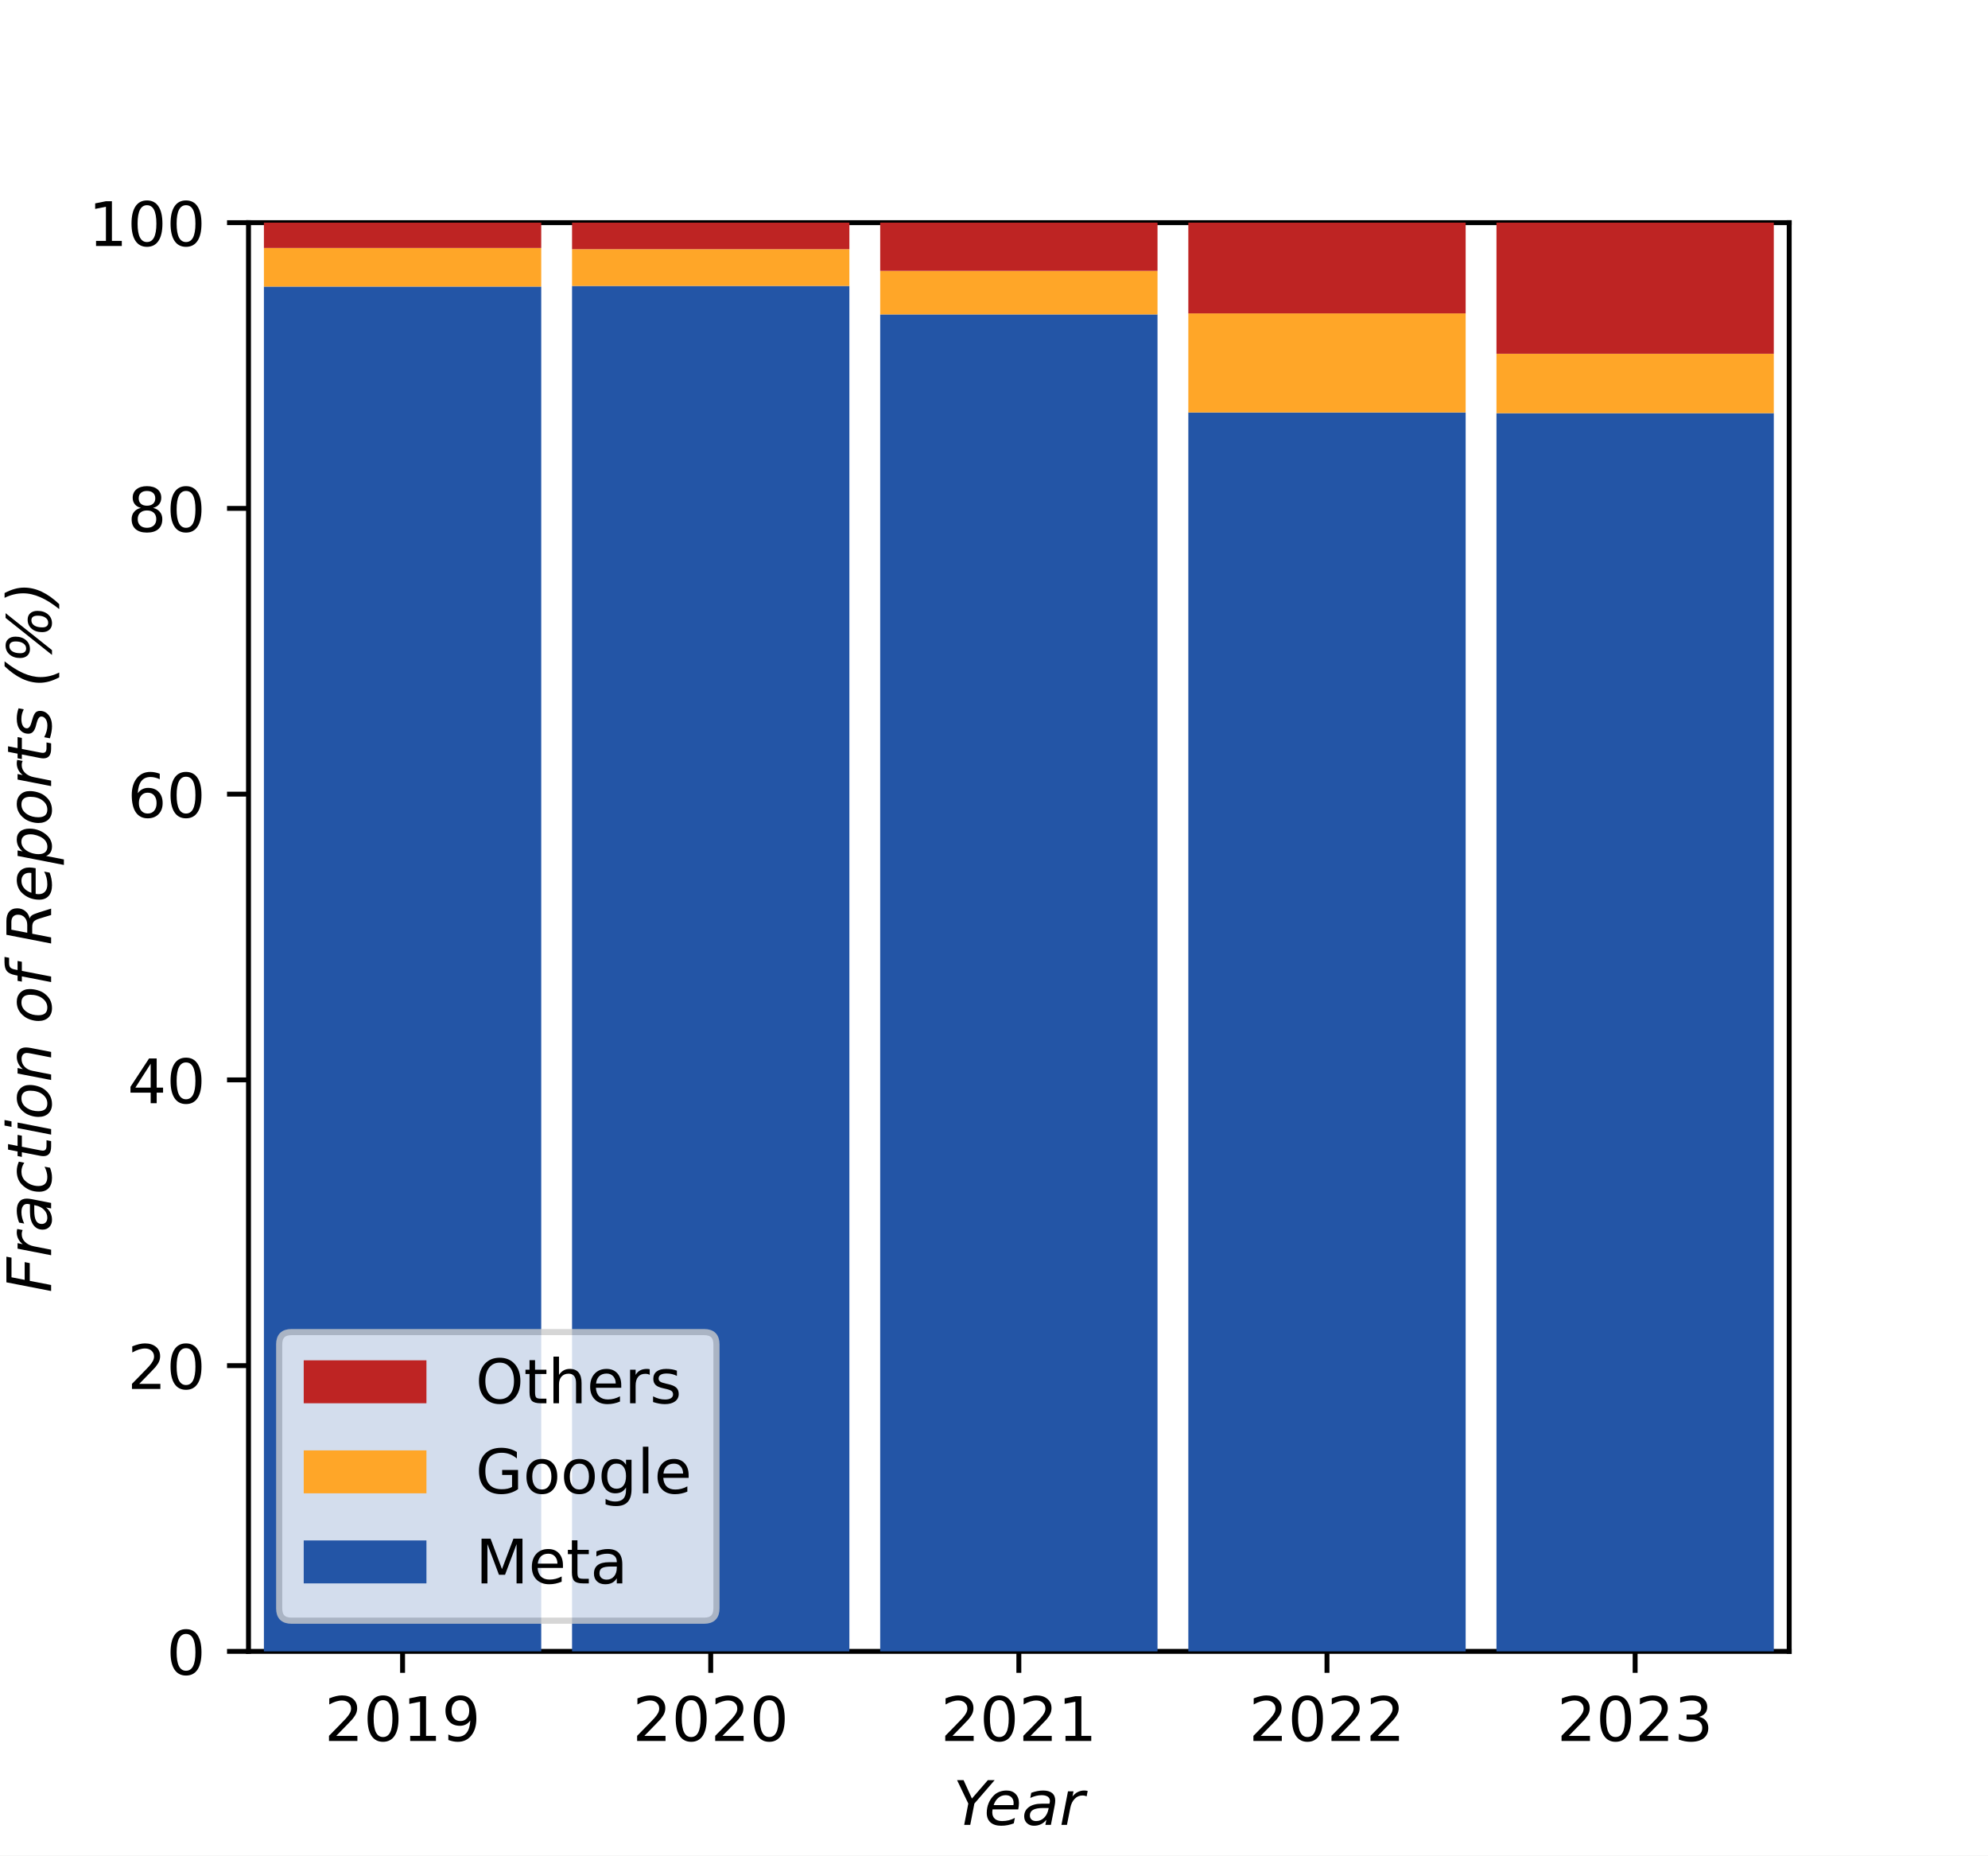
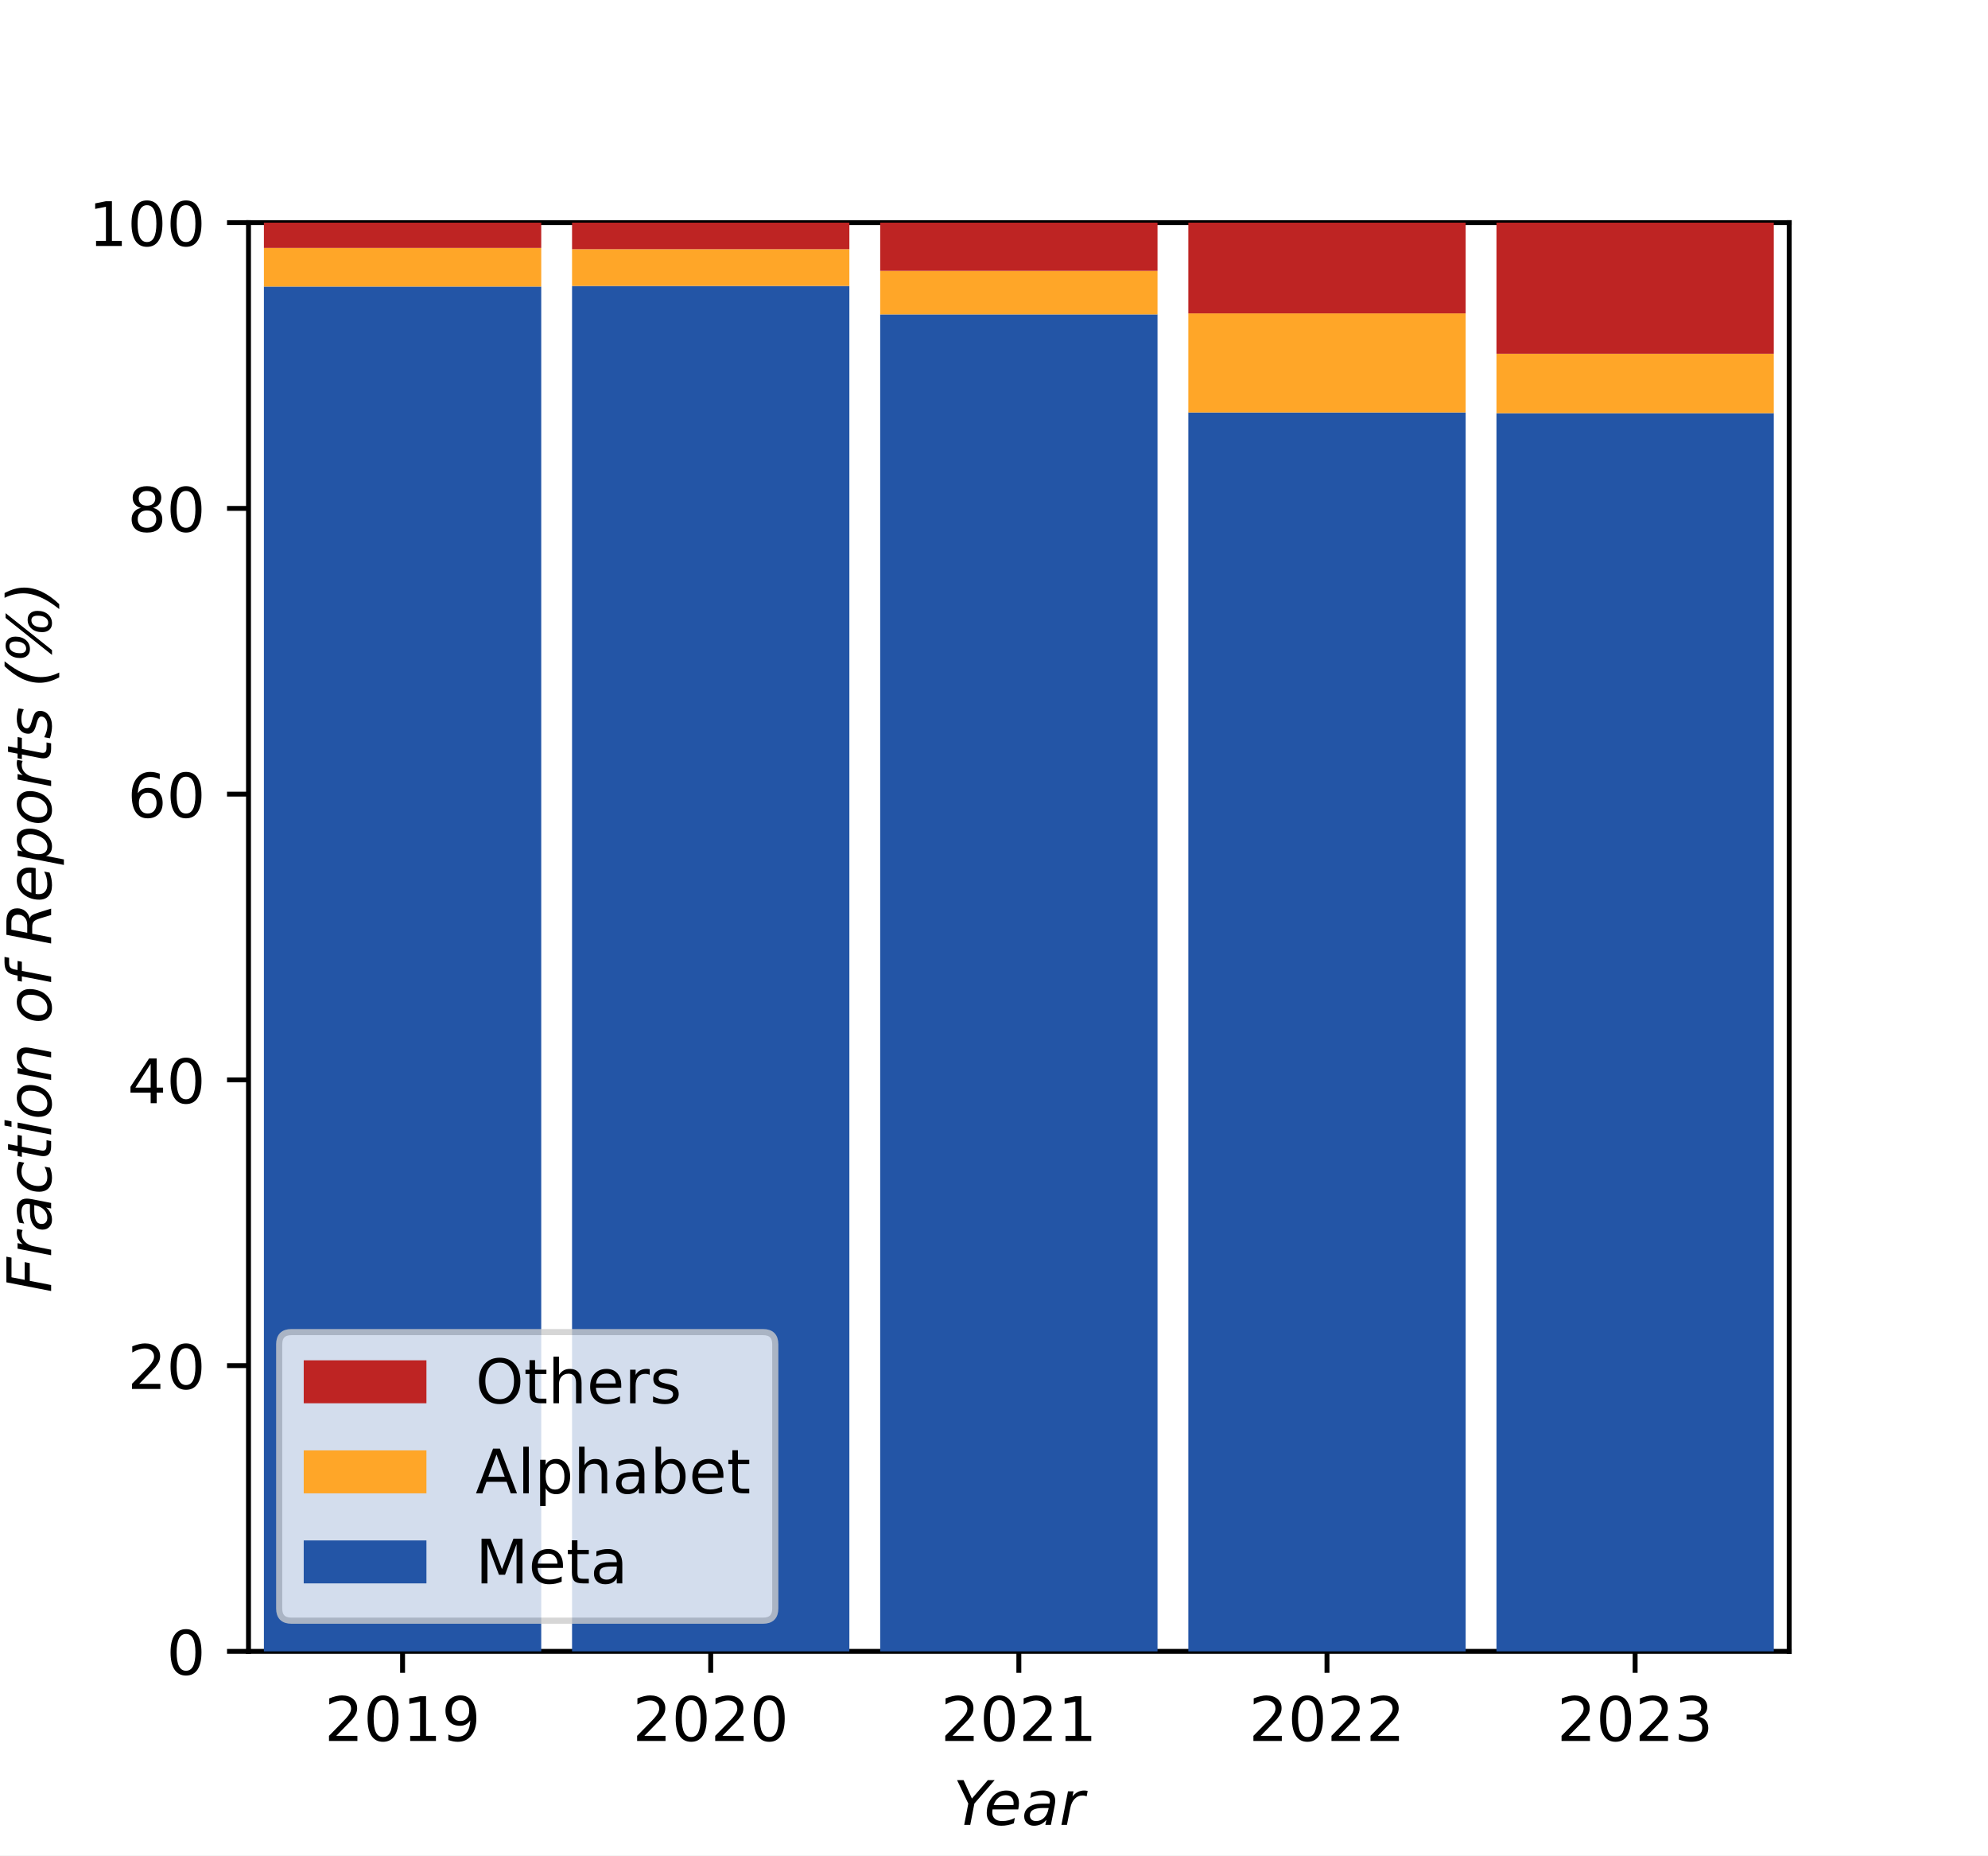
<svg xmlns="http://www.w3.org/2000/svg" xmlns:xlink="http://www.w3.org/1999/xlink" width="324pt" height="302.4pt" viewBox="0 0 324 302.4" version="1.1">
  <defs>
    <style type="text/css">*{stroke-linejoin: round; stroke-linecap: butt}</style>
  </defs>
  <g id="figure_1">
    <g id="patch_1">
      <path d="M 0 302.4  L 324 302.4  L 324 0  L 0 0  z " style="fill: #ffffff" />
    </g>
    <g id="axes_1">
      <g id="patch_2">
        <path d="M 40.5 269.136  L 291.6 269.136  L 291.6 36.288  L 40.5 36.288  z " style="fill: #ffffff" />
      </g>
      <g id="matplotlib.axis_1">
        <g id="xtick_1">
          <g id="line2d_1">
            <defs>
-               <path id="m3b8b03471f" d="M 0 0  L 0 3.5  " style="stroke: #000000; stroke-width: 0.8" />
-             </defs>
-             <g>
-               <use xlink:href="#m3b8b03471f" x="65.61" y="269.136" style="stroke: #000000; stroke-width: 0.8" />
+               <path id="m75e07101c1" d="M 0 0  L 0 3.5  " style="stroke: #000000; stroke-width: 0.8" />
+             </defs>
+             <g>
+               <use xlink:href="#m75e07101c1" x="65.61" y="269.136" style="stroke: #000000; stroke-width: 0.8" />
            </g>
          </g>
          <g id="text_1">
            <g transform="translate(52.885 283.7344) scale(0.1 -0.1)">
              <defs>
                <path id="DejaVuSans-32" d="M 1228 531  L 3431 531  L 3431 0  L 469 0  L 469 531  Q 828 903 1448 1529  Q 2069 2156 2228 2338  Q 2531 2678 2651 2914  Q 2772 3150 2772 3378  Q 2772 3750 2511 3984  Q 2250 4219 1831 4219  Q 1534 4219 1204 4116  Q 875 4013 500 3803  L 500 4441  Q 881 4594 1212 4672  Q 1544 4750 1819 4750  Q 2544 4750 2975 4387  Q 3406 4025 3406 3419  Q 3406 3131 3298 2873  Q 3191 2616 2906 2266  Q 2828 2175 2409 1742  Q 1991 1309 1228 531  z " transform="scale(0.015625)" />
                <path id="DejaVuSans-30" d="M 2034 4250  Q 1547 4250 1301 3770  Q 1056 3291 1056 2328  Q 1056 1369 1301 889  Q 1547 409 2034 409  Q 2525 409 2770 889  Q 3016 1369 3016 2328  Q 3016 3291 2770 3770  Q 2525 4250 2034 4250  z M 2034 4750  Q 2819 4750 3233 4129  Q 3647 3509 3647 2328  Q 3647 1150 3233 529  Q 2819 -91 2034 -91  Q 1250 -91 836 529  Q 422 1150 422 2328  Q 422 3509 836 4129  Q 1250 4750 2034 4750  z " transform="scale(0.015625)" />
                <path id="DejaVuSans-31" d="M 794 531  L 1825 531  L 1825 4091  L 703 3866  L 703 4441  L 1819 4666  L 2450 4666  L 2450 531  L 3481 531  L 3481 0  L 794 0  L 794 531  z " transform="scale(0.015625)" />
                <path id="DejaVuSans-39" d="M 703 97  L 703 672  Q 941 559 1184 500  Q 1428 441 1663 441  Q 2288 441 2617 861  Q 2947 1281 2994 2138  Q 2813 1869 2534 1725  Q 2256 1581 1919 1581  Q 1219 1581 811 2004  Q 403 2428 403 3163  Q 403 3881 828 4315  Q 1253 4750 1959 4750  Q 2769 4750 3195 4129  Q 3622 3509 3622 2328  Q 3622 1225 3098 567  Q 2575 -91 1691 -91  Q 1453 -91 1209 -44  Q 966 3 703 97  z M 1959 2075  Q 2384 2075 2632 2365  Q 2881 2656 2881 3163  Q 2881 3666 2632 3958  Q 2384 4250 1959 4250  Q 1534 4250 1286 3958  Q 1038 3666 1038 3163  Q 1038 2656 1286 2365  Q 1534 2075 1959 2075  z " transform="scale(0.015625)" />
              </defs>
              <use xlink:href="#DejaVuSans-32" />
              <use xlink:href="#DejaVuSans-30" x="63.623" />
              <use xlink:href="#DejaVuSans-31" x="127.246" />
              <use xlink:href="#DejaVuSans-39" x="190.869" />
            </g>
          </g>
        </g>
        <g id="xtick_2">
          <g id="line2d_2">
            <g>
-               <use xlink:href="#m3b8b03471f" x="115.83" y="269.136" style="stroke: #000000; stroke-width: 0.8" />
+               <use xlink:href="#m75e07101c1" x="115.83" y="269.136" style="stroke: #000000; stroke-width: 0.8" />
            </g>
          </g>
          <g id="text_2">
            <g transform="translate(103.105 283.7344) scale(0.1 -0.1)">
              <use xlink:href="#DejaVuSans-32" />
              <use xlink:href="#DejaVuSans-30" x="63.623" />
              <use xlink:href="#DejaVuSans-32" x="127.246" />
              <use xlink:href="#DejaVuSans-30" x="190.869" />
            </g>
          </g>
        </g>
        <g id="xtick_3">
          <g id="line2d_3">
            <g>
-               <use xlink:href="#m3b8b03471f" x="166.05" y="269.136" style="stroke: #000000; stroke-width: 0.8" />
+               <use xlink:href="#m75e07101c1" x="166.05" y="269.136" style="stroke: #000000; stroke-width: 0.8" />
            </g>
          </g>
          <g id="text_3">
            <g transform="translate(153.325 283.7344) scale(0.1 -0.1)">
              <use xlink:href="#DejaVuSans-32" />
              <use xlink:href="#DejaVuSans-30" x="63.623" />
              <use xlink:href="#DejaVuSans-32" x="127.246" />
              <use xlink:href="#DejaVuSans-31" x="190.869" />
            </g>
          </g>
        </g>
        <g id="xtick_4">
          <g id="line2d_4">
            <g>
-               <use xlink:href="#m3b8b03471f" x="216.27" y="269.136" style="stroke: #000000; stroke-width: 0.8" />
+               <use xlink:href="#m75e07101c1" x="216.27" y="269.136" style="stroke: #000000; stroke-width: 0.8" />
            </g>
          </g>
          <g id="text_4">
            <g transform="translate(203.545 283.7344) scale(0.1 -0.1)">
              <use xlink:href="#DejaVuSans-32" />
              <use xlink:href="#DejaVuSans-30" x="63.623" />
              <use xlink:href="#DejaVuSans-32" x="127.246" />
              <use xlink:href="#DejaVuSans-32" x="190.869" />
            </g>
          </g>
        </g>
        <g id="xtick_5">
          <g id="line2d_5">
            <g>
-               <use xlink:href="#m3b8b03471f" x="266.49" y="269.136" style="stroke: #000000; stroke-width: 0.8" />
+               <use xlink:href="#m75e07101c1" x="266.49" y="269.136" style="stroke: #000000; stroke-width: 0.8" />
            </g>
          </g>
          <g id="text_5">
            <g transform="translate(253.765 283.7344) scale(0.1 -0.1)">
              <defs>
                <path id="DejaVuSans-33" d="M 2597 2516  Q 3050 2419 3304 2112  Q 3559 1806 3559 1356  Q 3559 666 3084 287  Q 2609 -91 1734 -91  Q 1441 -91 1130 -33  Q 819 25 488 141  L 488 750  Q 750 597 1062 519  Q 1375 441 1716 441  Q 2309 441 2620 675  Q 2931 909 2931 1356  Q 2931 1769 2642 2001  Q 2353 2234 1838 2234  L 1294 2234  L 1294 2753  L 1863 2753  Q 2328 2753 2575 2939  Q 2822 3125 2822 3475  Q 2822 3834 2567 4026  Q 2313 4219 1838 4219  Q 1578 4219 1281 4162  Q 984 4106 628 3988  L 628 4550  Q 988 4650 1302 4700  Q 1616 4750 1894 4750  Q 2613 4750 3031 4423  Q 3450 4097 3450 3541  Q 3450 3153 3228 2886  Q 3006 2619 2597 2516  z " transform="scale(0.015625)" />
              </defs>
              <use xlink:href="#DejaVuSans-32" />
              <use xlink:href="#DejaVuSans-30" x="63.623" />
              <use xlink:href="#DejaVuSans-32" x="127.246" />
              <use xlink:href="#DejaVuSans-33" x="190.869" />
            </g>
          </g>
        </g>
        <g id="text_6">
          <g transform="translate(155.35 297.4126) scale(0.1 -0.1)">
            <defs>
              <path id="DejaVuSans-Oblique-59" d="M 403 4666  L 1081 4666  L 1953 2747  L 3616 4666  L 4325 4666  L 2209 2222  L 1778 0  L 1147 0  L 1575 2222  L 403 4666  z " transform="scale(0.015625)" />
              <path id="DejaVuSans-Oblique-65" d="M 3078 2063  Q 3088 2113 3092 2166  Q 3097 2219 3097 2272  Q 3097 2653 2873 2875  Q 2650 3097 2266 3097  Q 1838 3097 1509 2826  Q 1181 2556 1013 2059  L 3078 2063  z M 3578 1613  L 903 1613  Q 884 1494 878 1425  Q 872 1356 872 1306  Q 872 872 1139 634  Q 1406 397 1894 397  Q 2269 397 2603 481  Q 2938 566 3225 728  L 3116 159  Q 2806 34 2476 -28  Q 2147 -91 1806 -91  Q 1078 -91 686 257  Q 294 606 294 1247  Q 294 1794 489 2264  Q 684 2734 1063 3103  Q 1306 3334 1642 3459  Q 1978 3584 2356 3584  Q 2950 3584 3301 3228  Q 3653 2872 3653 2272  Q 3653 2128 3634 1964  Q 3616 1800 3578 1613  z " transform="scale(0.015625)" />
              <path id="DejaVuSans-Oblique-61" d="M 3438 1997  L 3047 0  L 2472 0  L 2578 531  Q 2325 219 2001 64  Q 1678 -91 1281 -91  Q 834 -91 548 182  Q 263 456 263 884  Q 263 1497 752 1853  Q 1241 2209 2100 2209  L 2900 2209  L 2931 2363  Q 2938 2388 2941 2417  Q 2944 2447 2944 2509  Q 2944 2788 2717 2942  Q 2491 3097 2081 3097  Q 1800 3097 1504 3025  Q 1209 2953 897 2809  L 997 3341  Q 1322 3463 1633 3523  Q 1944 3584 2234 3584  Q 2853 3584 3176 3315  Q 3500 3047 3500 2534  Q 3500 2431 3484 2292  Q 3469 2153 3438 1997  z M 2816 1759  L 2241 1759  Q 1534 1759 1195 1570  Q 856 1381 856 984  Q 856 709 1029 553  Q 1203 397 1509 397  Q 1978 397 2328 733  Q 2678 1069 2791 1631  L 2816 1759  z " transform="scale(0.015625)" />
              <path id="DejaVuSans-Oblique-72" d="M 2853 2969  Q 2766 3016 2653 3041  Q 2541 3066 2413 3066  Q 1953 3066 1609 2717  Q 1266 2369 1153 1784  L 800 0  L 225 0  L 909 3500  L 1484 3500  L 1375 2956  Q 1603 3259 1920 3421  Q 2238 3584 2597 3584  Q 2691 3584 2781 3573  Q 2872 3563 2963 3538  L 2853 2969  z " transform="scale(0.015625)" />
            </defs>
            <use xlink:href="#DejaVuSans-Oblique-59" />
            <use xlink:href="#DejaVuSans-Oblique-65" x="50.084" />
            <use xlink:href="#DejaVuSans-Oblique-61" x="111.607" />
            <use xlink:href="#DejaVuSans-Oblique-72" x="172.887" />
          </g>
        </g>
      </g>
      <g id="matplotlib.axis_2">
        <g id="ytick_1">
          <g id="line2d_6">
            <defs>
-               <path id="mcc2a21bbb7" d="M 0 0  L -3.5 0  " style="stroke: #000000; stroke-width: 0.8" />
-             </defs>
-             <g>
-               <use xlink:href="#mcc2a21bbb7" x="40.5" y="269.136" style="stroke: #000000; stroke-width: 0.8" />
+               <path id="m512df87f3b" d="M 0 0  L -3.5 0  " style="stroke: #000000; stroke-width: 0.8" />
+             </defs>
+             <g>
+               <use xlink:href="#m512df87f3b" x="40.5" y="269.136" style="stroke: #000000; stroke-width: 0.8" />
            </g>
          </g>
          <g id="text_7">
            <g transform="translate(27.1375 272.9352) scale(0.1 -0.1)">
              <use xlink:href="#DejaVuSans-30" />
            </g>
          </g>
        </g>
        <g id="ytick_2">
          <g id="line2d_7">
            <g>
-               <use xlink:href="#mcc2a21bbb7" x="40.5" y="222.566" style="stroke: #000000; stroke-width: 0.8" />
+               <use xlink:href="#m512df87f3b" x="40.5" y="222.566" style="stroke: #000000; stroke-width: 0.8" />
            </g>
          </g>
          <g id="text_8">
            <g transform="translate(20.775 226.3656) scale(0.1 -0.1)">
              <use xlink:href="#DejaVuSans-32" />
              <use xlink:href="#DejaVuSans-30" x="63.623" />
            </g>
          </g>
        </g>
        <g id="ytick_3">
          <g id="line2d_8">
            <g>
-               <use xlink:href="#mcc2a21bbb7" x="40.5" y="175.997" style="stroke: #000000; stroke-width: 0.8" />
+               <use xlink:href="#m512df87f3b" x="40.5" y="175.997" style="stroke: #000000; stroke-width: 0.8" />
            </g>
          </g>
          <g id="text_9">
            <g transform="translate(20.775 179.796) scale(0.1 -0.1)">
              <defs>
                <path id="DejaVuSans-34" d="M 2419 4116  L 825 1625  L 2419 1625  L 2419 4116  z M 2253 4666  L 3047 4666  L 3047 1625  L 3713 1625  L 3713 1100  L 3047 1100  L 3047 0  L 2419 0  L 2419 1100  L 313 1100  L 313 1709  L 2253 4666  z " transform="scale(0.015625)" />
              </defs>
              <use xlink:href="#DejaVuSans-34" />
              <use xlink:href="#DejaVuSans-30" x="63.623" />
            </g>
          </g>
        </g>
        <g id="ytick_4">
          <g id="line2d_9">
            <g>
-               <use xlink:href="#mcc2a21bbb7" x="40.5" y="129.427" style="stroke: #000000; stroke-width: 0.8" />
+               <use xlink:href="#m512df87f3b" x="40.5" y="129.427" style="stroke: #000000; stroke-width: 0.8" />
            </g>
          </g>
          <g id="text_10">
            <g transform="translate(20.775 133.2264) scale(0.1 -0.1)">
              <defs>
                <path id="DejaVuSans-36" d="M 2113 2584  Q 1688 2584 1439 2293  Q 1191 2003 1191 1497  Q 1191 994 1439 701  Q 1688 409 2113 409  Q 2538 409 2786 701  Q 3034 994 3034 1497  Q 3034 2003 2786 2293  Q 2538 2584 2113 2584  z M 3366 4563  L 3366 3988  Q 3128 4100 2886 4159  Q 2644 4219 2406 4219  Q 1781 4219 1451 3797  Q 1122 3375 1075 2522  Q 1259 2794 1537 2939  Q 1816 3084 2150 3084  Q 2853 3084 3261 2657  Q 3669 2231 3669 1497  Q 3669 778 3244 343  Q 2819 -91 2113 -91  Q 1303 -91 875 529  Q 447 1150 447 2328  Q 447 3434 972 4092  Q 1497 4750 2381 4750  Q 2619 4750 2861 4703  Q 3103 4656 3366 4563  z " transform="scale(0.015625)" />
              </defs>
              <use xlink:href="#DejaVuSans-36" />
              <use xlink:href="#DejaVuSans-30" x="63.623" />
            </g>
          </g>
        </g>
        <g id="ytick_5">
          <g id="line2d_10">
            <g>
-               <use xlink:href="#mcc2a21bbb7" x="40.5" y="82.858" style="stroke: #000000; stroke-width: 0.8" />
+               <use xlink:href="#m512df87f3b" x="40.5" y="82.858" style="stroke: #000000; stroke-width: 0.8" />
            </g>
          </g>
          <g id="text_11">
            <g transform="translate(20.775 86.65682) scale(0.1 -0.1)">
              <defs>
                <path id="DejaVuSans-38" d="M 2034 2216  Q 1584 2216 1326 1975  Q 1069 1734 1069 1313  Q 1069 891 1326 650  Q 1584 409 2034 409  Q 2484 409 2743 651  Q 3003 894 3003 1313  Q 3003 1734 2745 1975  Q 2488 2216 2034 2216  z M 1403 2484  Q 997 2584 770 2862  Q 544 3141 544 3541  Q 544 4100 942 4425  Q 1341 4750 2034 4750  Q 2731 4750 3128 4425  Q 3525 4100 3525 3541  Q 3525 3141 3298 2862  Q 3072 2584 2669 2484  Q 3125 2378 3379 2068  Q 3634 1759 3634 1313  Q 3634 634 3220 271  Q 2806 -91 2034 -91  Q 1263 -91 848 271  Q 434 634 434 1313  Q 434 1759 690 2068  Q 947 2378 1403 2484  z M 1172 3481  Q 1172 3119 1398 2916  Q 1625 2713 2034 2713  Q 2441 2713 2670 2916  Q 2900 3119 2900 3481  Q 2900 3844 2670 4047  Q 2441 4250 2034 4250  Q 1625 4250 1398 4047  Q 1172 3844 1172 3481  z " transform="scale(0.015625)" />
              </defs>
              <use xlink:href="#DejaVuSans-38" />
              <use xlink:href="#DejaVuSans-30" x="63.623" />
            </g>
          </g>
        </g>
        <g id="ytick_6">
          <g id="line2d_11">
            <g>
-               <use xlink:href="#mcc2a21bbb7" x="40.5" y="36.288" style="stroke: #000000; stroke-width: 0.8" />
+               <use xlink:href="#m512df87f3b" x="40.5" y="36.288" style="stroke: #000000; stroke-width: 0.8" />
            </g>
          </g>
          <g id="text_12">
            <g transform="translate(14.4125 40.08722) scale(0.1 -0.1)">
              <use xlink:href="#DejaVuSans-31" />
              <use xlink:href="#DejaVuSans-30" x="63.623" />
              <use xlink:href="#DejaVuSans-30" x="127.246" />
            </g>
          </g>
        </g>
        <g id="text_13">
          <g transform="translate(8.332812 210.6776) rotate(-90) scale(0.1 -0.1)">
            <defs>
              <path id="DejaVuSans-Oblique-46" d="M 1081 4666  L 3756 4666  L 3653 4134  L 1606 4134  L 1338 2759  L 3188 2759  L 3084 2228  L 1234 2228  L 800 0  L 172 0  L 1081 4666  z " transform="scale(0.015625)" />
              <path id="DejaVuSans-Oblique-63" d="M 3431 3366  L 3316 2797  Q 3109 2947 2876 3022  Q 2644 3097 2394 3097  Q 2119 3097 1870 3000  Q 1622 2903 1453 2725  Q 1184 2453 1037 2087  Q 891 1722 891 1331  Q 891 859 1127 628  Q 1363 397 1844 397  Q 2081 397 2348 469  Q 2616 541 2906 684  L 2797 116  Q 2547 13 2283 -39  Q 2019 -91 1741 -91  Q 1044 -91 669 257  Q 294 606 294 1253  Q 294 1797 489 2255  Q 684 2713 1069 3078  Q 1331 3328 1684 3456  Q 2038 3584 2456 3584  Q 2700 3584 2940 3529  Q 3181 3475 3431 3366  z " transform="scale(0.015625)" />
              <path id="DejaVuSans-Oblique-74" d="M 2706 3500  L 2619 3053  L 1472 3053  L 1100 1153  Q 1081 1047 1072 975  Q 1063 903 1063 863  Q 1063 663 1183 572  Q 1303 481 1569 481  L 2150 481  L 2053 0  L 1503 0  Q 991 0 739 200  Q 488 400 488 806  Q 488 878 497 964  Q 506 1050 525 1153  L 897 3053  L 409 3053  L 500 3500  L 978 3500  L 1172 4494  L 1747 4494  L 1556 3500  L 2706 3500  z " transform="scale(0.015625)" />
              <path id="DejaVuSans-Oblique-69" d="M 1172 4863  L 1747 4863  L 1606 4134  L 1031 4134  L 1172 4863  z M 909 3500  L 1484 3500  L 800 0  L 225 0  L 909 3500  z " transform="scale(0.015625)" />
              <path id="DejaVuSans-Oblique-6f" d="M 1625 -91  Q 1009 -91 651 289  Q 294 669 294 1325  Q 294 1706 417 2101  Q 541 2497 738 2766  Q 1047 3184 1428 3384  Q 1809 3584 2291 3584  Q 2888 3584 3255 3212  Q 3622 2841 3622 2241  Q 3622 1825 3500 1412  Q 3378 1000 3181 728  Q 2875 309 2494 109  Q 2113 -91 1625 -91  z M 891 1344  Q 891 869 1089 633  Q 1288 397 1691 397  Q 2269 397 2648 901  Q 3028 1406 3028 2181  Q 3028 2634 2825 2865  Q 2622 3097 2228 3097  Q 1903 3097 1650 2945  Q 1397 2794 1197 2484  Q 1050 2253 970 1956  Q 891 1659 891 1344  z " transform="scale(0.015625)" />
              <path id="DejaVuSans-Oblique-6e" d="M 3566 2113  L 3156 0  L 2578 0  L 2988 2091  Q 3016 2238 3031 2350  Q 3047 2463 3047 2528  Q 3047 2791 2881 2937  Q 2716 3084 2419 3084  Q 1956 3084 1622 2776  Q 1288 2469 1184 1941  L 800 0  L 225 0  L 903 3500  L 1478 3500  L 1363 2950  Q 1603 3253 1940 3418  Q 2278 3584 2650 3584  Q 3113 3584 3367 3334  Q 3622 3084 3622 2631  Q 3622 2519 3608 2391  Q 3594 2263 3566 2113  z " transform="scale(0.015625)" />
              <path id="DejaVuSans-Oblique-20" transform="scale(0.015625)" />
              <path id="DejaVuSans-Oblique-66" d="M 3059 4863  L 2969 4384  L 2419 4384  Q 2106 4384 1964 4261  Q 1822 4138 1753 3809  L 1691 3500  L 2638 3500  L 2553 3053  L 1606 3053  L 1013 0  L 434 0  L 1031 3053  L 481 3053  L 563 3500  L 1113 3500  L 1159 3744  Q 1278 4363 1576 4613  Q 1875 4863 2516 4863  L 3059 4863  z " transform="scale(0.015625)" />
              <path id="DejaVuSans-Oblique-52" d="M 1613 4147  L 1294 2491  L 2106 2491  Q 2584 2491 2879 2755  Q 3175 3019 3175 3444  Q 3175 3784 2976 3965  Q 2778 4147 2406 4147  L 1613 4147  z M 2772 2241  Q 2972 2194 3105 2009  Q 3238 1825 3413 1275  L 3809 0  L 3144 0  L 2778 1197  Q 2638 1659 2453 1815  Q 2269 1972 1888 1972  L 1191 1972  L 806 0  L 172 0  L 1081 4666  L 2503 4666  Q 3150 4666 3495 4373  Q 3841 4081 3841 3531  Q 3841 3044 3547 2687  Q 3253 2331 2772 2241  z " transform="scale(0.015625)" />
              <path id="DejaVuSans-Oblique-70" d="M 3175 2156  Q 3175 2616 2975 2859  Q 2775 3103 2400 3103  Q 2144 3103 1911 2972  Q 1678 2841 1497 2591  Q 1319 2344 1212 1994  Q 1106 1644 1106 1300  Q 1106 863 1306 627  Q 1506 391 1875 391  Q 2147 391 2380 519  Q 2613 647 2778 891  Q 2956 1147 3065 1494  Q 3175 1841 3175 2156  z M 1394 2969  Q 1625 3272 1939 3428  Q 2253 3584 2638 3584  Q 3175 3584 3472 3232  Q 3769 2881 3769 2247  Q 3769 1728 3584 1258  Q 3400 788 3053 416  Q 2822 169 2531 39  Q 2241 -91 1919 -91  Q 1547 -91 1294 64  Q 1041 219 916 525  L 556 -1331  L -19 -1331  L 922 3500  L 1497 3500  L 1394 2969  z " transform="scale(0.015625)" />
              <path id="DejaVuSans-Oblique-73" d="M 3200 3397  L 3091 2853  Q 2863 2978 2609 3040  Q 2356 3103 2088 3103  Q 1634 3103 1373 2948  Q 1113 2794 1113 2528  Q 1113 2219 1719 2053  Q 1766 2041 1788 2034  L 1972 1978  Q 2547 1819 2739 1644  Q 2931 1469 2931 1166  Q 2931 609 2489 259  Q 2047 -91 1331 -91  Q 1053 -91 747 -37  Q 441 16 72 128  L 184 722  Q 500 559 806 475  Q 1113 391 1394 391  Q 1816 391 2080 572  Q 2344 753 2344 1031  Q 2344 1331 1650 1516  L 1591 1531  L 1394 1581  Q 956 1697 753 1886  Q 550 2075 550 2369  Q 550 2928 970 3256  Q 1391 3584 2113 3584  Q 2397 3584 2667 3537  Q 2938 3491 3200 3397  z " transform="scale(0.015625)" />
              <path id="DejaVuSans-Oblique-28" d="M 2731 4856  Q 1903 3822 1495 2892  Q 1088 1963 1088 1100  Q 1088 606 1206 120  Q 1325 -366 1563 -844  L 1063 -844  Q 775 -306 634 201  Q 494 709 494 1197  Q 494 2125 923 3036  Q 1353 3947 2222 4856  L 2731 4856  z " transform="scale(0.015625)" />
              <path id="DejaVuSans-Oblique-25" d="M 1503 2209  Q 1078 2209 829 2486  Q 581 2763 581 3238  Q 581 3913 943 4331  Q 1306 4750 1888 4750  Q 2313 4750 2561 4470  Q 2809 4191 2809 3713  Q 2809 3044 2446 2626  Q 2084 2209 1503 2209  z M 2309 3694  Q 2309 4022 2187 4187  Q 2066 4353 1825 4353  Q 1475 4353 1278 4050  Q 1081 3747 1081 3206  Q 1081 2919 1207 2762  Q 1334 2606 1569 2606  Q 1903 2606 2106 2903  Q 2309 3200 2309 3694  z M 4997 1394  Q 4997 1728 4878 1893  Q 4759 2059 4519 2059  Q 4172 2059 3973 1754  Q 3775 1450 3775 909  Q 3775 619 3901 462  Q 4028 306 4263 306  Q 4597 306 4797 603  Q 4997 900 4997 1394  z M 4197 -91  Q 3772 -91 3525 187  Q 3278 466 3278 941  Q 3278 1616 3639 2033  Q 4000 2450 4581 2450  Q 5006 2450 5251 2175  Q 5497 1900 5497 1422  Q 5497 750 5136 329  Q 4775 -91 4197 -91  z M 5259 4750  L 1403 -91  L 903 -91  L 4763 4750  L 5259 4750  z " transform="scale(0.015625)" />
              <path id="DejaVuSans-Oblique-29" d="M -397 -844  Q 434 191 840 1120  Q 1247 2050 1247 2913  Q 1247 3406 1130 3892  Q 1013 4378 775 4856  L 1275 4856  Q 1563 4316 1703 3812  Q 1844 3309 1844 2822  Q 1844 1891 1411 973  Q 978 56 116 -844  L -397 -844  z " transform="scale(0.015625)" />
            </defs>
            <use xlink:href="#DejaVuSans-Oblique-46" />
            <use xlink:href="#DejaVuSans-Oblique-72" x="57.52" />
            <use xlink:href="#DejaVuSans-Oblique-61" x="98.633" />
            <use xlink:href="#DejaVuSans-Oblique-63" x="159.912" />
            <use xlink:href="#DejaVuSans-Oblique-74" x="214.893" />
            <use xlink:href="#DejaVuSans-Oblique-69" x="254.102" />
            <use xlink:href="#DejaVuSans-Oblique-6f" x="281.885" />
            <use xlink:href="#DejaVuSans-Oblique-6e" x="343.066" />
            <use xlink:href="#DejaVuSans-Oblique-20" x="406.445" />
            <use xlink:href="#DejaVuSans-Oblique-6f" x="438.232" />
            <use xlink:href="#DejaVuSans-Oblique-66" x="499.414" />
            <use xlink:href="#DejaVuSans-Oblique-20" x="534.619" />
            <use xlink:href="#DejaVuSans-Oblique-52" x="566.406" />
            <use xlink:href="#DejaVuSans-Oblique-65" x="635.889" />
            <use xlink:href="#DejaVuSans-Oblique-70" x="697.412" />
            <use xlink:href="#DejaVuSans-Oblique-6f" x="760.889" />
            <use xlink:href="#DejaVuSans-Oblique-72" x="822.07" />
            <use xlink:href="#DejaVuSans-Oblique-74" x="863.184" />
            <use xlink:href="#DejaVuSans-Oblique-73" x="902.393" />
            <use xlink:href="#DejaVuSans-Oblique-20" x="954.492" />
            <use xlink:href="#DejaVuSans-Oblique-28" x="986.279" />
            <use xlink:href="#DejaVuSans-Oblique-25" x="1025.293" />
            <use xlink:href="#DejaVuSans-Oblique-29" x="1120.312" />
          </g>
        </g>
      </g>
      <g id="patch_3">
        <path d="M 40.5 269.136  L 40.5 36.288  " style="fill: none; stroke: #000000; stroke-width: 0.8; stroke-linejoin: miter; stroke-linecap: square" />
      </g>
      <g id="patch_4">
        <path d="M 291.6 269.136  L 291.6 36.288  " style="fill: none; stroke: #000000; stroke-width: 0.8; stroke-linejoin: miter; stroke-linecap: square" />
      </g>
      <g id="patch_5">
        <path d="M 40.5 269.136  L 291.6 269.136  " style="fill: none; stroke: #000000; stroke-width: 0.8; stroke-linejoin: miter; stroke-linecap: square" />
      </g>
      <g id="patch_6">
        <path d="M 40.5 36.288  L 291.6 36.288  " style="fill: none; stroke: #000000; stroke-width: 0.8; stroke-linejoin: miter; stroke-linecap: square" />
      </g>
      <g id="patch_7">
-         <path d="M 43.011 269.136  L 88.209 269.136  L 88.209 46.704  L 43.011 46.704  z " clip-path="url(#pa72cd56daf)" style="fill: #2355a6" />
+         <path d="M 43.011 269.136  L 88.209 269.136  L 88.209 46.704  L 43.011 46.704  z " clip-path="url(#pc3a4f6f6e5)" style="fill: #2355a6" />
      </g>
      <g id="patch_8">
-         <path d="M 93.231 269.136  L 138.429 269.136  L 138.429 46.605  L 93.231 46.605  z " clip-path="url(#pa72cd56daf)" style="fill: #2355a6" />
+         <path d="M 93.231 269.136  L 138.429 269.136  L 138.429 46.605  L 93.231 46.605  z " clip-path="url(#pc3a4f6f6e5)" style="fill: #2355a6" />
      </g>
      <g id="patch_9">
-         <path d="M 143.451 269.136  L 188.649 269.136  L 188.649 51.243  L 143.451 51.243  z " clip-path="url(#pa72cd56daf)" style="fill: #2355a6" />
+         <path d="M 143.451 269.136  L 188.649 269.136  L 188.649 51.243  L 143.451 51.243  z " clip-path="url(#pc3a4f6f6e5)" style="fill: #2355a6" />
      </g>
      <g id="patch_10">
-         <path d="M 193.671 269.136  L 238.869 269.136  L 238.869 67.222  L 193.671 67.222  z " clip-path="url(#pa72cd56daf)" style="fill: #2355a6" />
+         <path d="M 193.671 269.136  L 238.869 269.136  L 238.869 67.222  L 193.671 67.222  z " clip-path="url(#pc3a4f6f6e5)" style="fill: #2355a6" />
      </g>
      <g id="patch_11">
-         <path d="M 243.891 269.136  L 289.089 269.136  L 289.089 67.337  L 243.891 67.337  z " clip-path="url(#pa72cd56daf)" style="fill: #2355a6" />
+         <path d="M 243.891 269.136  L 289.089 269.136  L 289.089 67.337  L 243.891 67.337  z " clip-path="url(#pc3a4f6f6e5)" style="fill: #2355a6" />
      </g>
      <g id="patch_12">
-         <path d="M 43.011 46.704  L 88.209 46.704  L 88.209 40.412  L 43.011 40.412  z " clip-path="url(#pa72cd56daf)" style="fill: #ffa628" />
+         <path d="M 294.111 269.136  L 339.309 269.136  L 339.309 100.454  L 294.111 100.454  z " clip-path="url(#pc3a4f6f6e5)" style="fill: #2355a6" />
      </g>
      <g id="patch_13">
-         <path d="M 93.231 46.605  L 138.429 46.605  L 138.429 40.614  L 93.231 40.614  z " clip-path="url(#pa72cd56daf)" style="fill: #ffa628" />
+         <path d="M 43.011 46.704  L 88.209 46.704  L 88.209 40.412  L 43.011 40.412  z " clip-path="url(#pc3a4f6f6e5)" style="fill: #ffa628" />
      </g>
      <g id="patch_14">
-         <path d="M 143.451 51.243  L 188.649 51.243  L 188.649 44.145  L 143.451 44.145  z " clip-path="url(#pa72cd56daf)" style="fill: #ffa628" />
+         <path d="M 93.231 46.605  L 138.429 46.605  L 138.429 40.614  L 93.231 40.614  z " clip-path="url(#pc3a4f6f6e5)" style="fill: #ffa628" />
      </g>
      <g id="patch_15">
-         <path d="M 193.671 67.222  L 238.869 67.222  L 238.869 51.074  L 193.671 51.074  z " clip-path="url(#pa72cd56daf)" style="fill: #ffa628" />
+         <path d="M 143.451 51.243  L 188.649 51.243  L 188.649 44.145  L 143.451 44.145  z " clip-path="url(#pc3a4f6f6e5)" style="fill: #ffa628" />
      </g>
      <g id="patch_16">
-         <path d="M 243.891 67.337  L 289.089 67.337  L 289.089 57.655  L 243.891 57.655  z " clip-path="url(#pa72cd56daf)" style="fill: #ffa628" />
+         <path d="M 193.671 67.222  L 238.869 67.222  L 238.869 51.074  L 193.671 51.074  z " clip-path="url(#pc3a4f6f6e5)" style="fill: #ffa628" />
      </g>
      <g id="patch_17">
-         <path d="M 43.011 40.412  L 88.209 40.412  L 88.209 36.288  L 43.011 36.288  z " clip-path="url(#pa72cd56daf)" style="fill: #be2423" />
+         <path d="M 243.891 67.337  L 289.089 67.337  L 289.089 57.655  L 243.891 57.655  z " clip-path="url(#pc3a4f6f6e5)" style="fill: #ffa628" />
      </g>
      <g id="patch_18">
-         <path d="M 93.231 40.614  L 138.429 40.614  L 138.429 36.288  L 93.231 36.288  z " clip-path="url(#pa72cd56daf)" style="fill: #be2423" />
+         <path d="M 294.111 100.454  L 339.309 100.454  L 339.309 86.051  L 294.111 86.051  z " clip-path="url(#pc3a4f6f6e5)" style="fill: #ffa628" />
      </g>
      <g id="patch_19">
-         <path d="M 143.451 44.145  L 188.649 44.145  L 188.649 36.288  L 143.451 36.288  z " clip-path="url(#pa72cd56daf)" style="fill: #be2423" />
+         <path d="M 43.011 40.412  L 88.209 40.412  L 88.209 36.288  L 43.011 36.288  z " clip-path="url(#pc3a4f6f6e5)" style="fill: #be2423" />
      </g>
      <g id="patch_20">
-         <path d="M 193.671 51.074  L 238.869 51.074  L 238.869 36.288  L 193.671 36.288  z " clip-path="url(#pa72cd56daf)" style="fill: #be2423" />
+         <path d="M 93.231 40.614  L 138.429 40.614  L 138.429 36.288  L 93.231 36.288  z " clip-path="url(#pc3a4f6f6e5)" style="fill: #be2423" />
      </g>
      <g id="patch_21">
-         <path d="M 243.891 57.655  L 289.089 57.655  L 289.089 36.288  L 243.891 36.288  z " clip-path="url(#pa72cd56daf)" style="fill: #be2423" />
+         <path d="M 143.451 44.145  L 188.649 44.145  L 188.649 36.288  L 143.451 36.288  z " clip-path="url(#pc3a4f6f6e5)" style="fill: #be2423" />
+       </g>
+       <g id="patch_22">
+         <path d="M 193.671 51.074  L 238.869 51.074  L 238.869 36.288  L 193.671 36.288  z " clip-path="url(#pc3a4f6f6e5)" style="fill: #be2423" />
+       </g>
+       <g id="patch_23">
+         <path d="M 243.891 57.655  L 289.089 57.655  L 289.089 36.288  L 243.891 36.288  z " clip-path="url(#pc3a4f6f6e5)" style="fill: #be2423" />
+       </g>
+       <g id="patch_24">
+         <path d="M 294.111 86.051  L 339.309 86.051  L 339.309 75.766  L 294.111 75.766  z " clip-path="url(#pc3a4f6f6e5)" style="fill: #be2423" />
      </g>
      <g id="legend_1">
-         <g id="patch_22">
-           <path d="M 47.5 264.136  L 114.766 264.136  Q 116.766 264.136 116.766 262.136  L 116.766 219.102  Q 116.766 217.102 114.766 217.102  L 47.5 217.102  Q 45.5 217.102 45.5 219.102  L 45.5 262.136  Q 45.5 264.136 47.5 264.136  z " style="fill: #ffffff; opacity: 0.8; stroke: #cccccc; stroke-linejoin: miter" />
-         </g>
-         <g id="patch_23">
+         <g id="patch_25">
+           <path d="M 47.5 264.136  L 124.355 264.136  Q 126.355 264.136 126.355 262.136  L 126.355 219.102  Q 126.355 217.102 124.355 217.102  L 47.5 217.102  Q 45.5 217.102 45.5 219.102  L 45.5 262.136  Q 45.5 264.136 47.5 264.136  z " style="fill: #ffffff; opacity: 0.8; stroke: #cccccc; stroke-linejoin: miter" />
+         </g>
+         <g id="patch_26">
          <path d="M 49.5 228.7  L 69.5 228.7  L 69.5 221.7  L 49.5 221.7  z " style="fill: #be2423" />
        </g>
        <g id="text_14">
          <g transform="translate(77.5 228.7001) scale(0.1 -0.1)">
            <defs>
              <path id="DejaVuSans-4f" d="M 2522 4238  Q 1834 4238 1429 3725  Q 1025 3213 1025 2328  Q 1025 1447 1429 934  Q 1834 422 2522 422  Q 3209 422 3611 934  Q 4013 1447 4013 2328  Q 4013 3213 3611 3725  Q 3209 4238 2522 4238  z M 2522 4750  Q 3503 4750 4090 4092  Q 4678 3434 4678 2328  Q 4678 1225 4090 567  Q 3503 -91 2522 -91  Q 1538 -91 948 565  Q 359 1222 359 2328  Q 359 3434 948 4092  Q 1538 4750 2522 4750  z " transform="scale(0.015625)" />
              <path id="DejaVuSans-74" d="M 1172 4494  L 1172 3500  L 2356 3500  L 2356 3053  L 1172 3053  L 1172 1153  Q 1172 725 1289 603  Q 1406 481 1766 481  L 2356 481  L 2356 0  L 1766 0  Q 1100 0 847 248  Q 594 497 594 1153  L 594 3053  L 172 3053  L 172 3500  L 594 3500  L 594 4494  L 1172 4494  z " transform="scale(0.015625)" />
              <path id="DejaVuSans-68" d="M 3513 2113  L 3513 0  L 2938 0  L 2938 2094  Q 2938 2591 2744 2837  Q 2550 3084 2163 3084  Q 1697 3084 1428 2787  Q 1159 2491 1159 1978  L 1159 0  L 581 0  L 581 4863  L 1159 4863  L 1159 2956  Q 1366 3272 1645 3428  Q 1925 3584 2291 3584  Q 2894 3584 3203 3211  Q 3513 2838 3513 2113  z " transform="scale(0.015625)" />
              <path id="DejaVuSans-65" d="M 3597 1894  L 3597 1613  L 953 1613  Q 991 1019 1311 708  Q 1631 397 2203 397  Q 2534 397 2845 478  Q 3156 559 3463 722  L 3463 178  Q 3153 47 2828 -22  Q 2503 -91 2169 -91  Q 1331 -91 842 396  Q 353 884 353 1716  Q 353 2575 817 3079  Q 1281 3584 2069 3584  Q 2775 3584 3186 3129  Q 3597 2675 3597 1894  z M 3022 2063  Q 3016 2534 2758 2815  Q 2500 3097 2075 3097  Q 1594 3097 1305 2825  Q 1016 2553 972 2059  L 3022 2063  z " transform="scale(0.015625)" />
              <path id="DejaVuSans-72" d="M 2631 2963  Q 2534 3019 2420 3045  Q 2306 3072 2169 3072  Q 1681 3072 1420 2755  Q 1159 2438 1159 1844  L 1159 0  L 581 0  L 581 3500  L 1159 3500  L 1159 2956  Q 1341 3275 1631 3429  Q 1922 3584 2338 3584  Q 2397 3584 2469 3576  Q 2541 3569 2628 3553  L 2631 2963  z " transform="scale(0.015625)" />
              <path id="DejaVuSans-73" d="M 2834 3397  L 2834 2853  Q 2591 2978 2328 3040  Q 2066 3103 1784 3103  Q 1356 3103 1142 2972  Q 928 2841 928 2578  Q 928 2378 1081 2264  Q 1234 2150 1697 2047  L 1894 2003  Q 2506 1872 2764 1633  Q 3022 1394 3022 966  Q 3022 478 2636 193  Q 2250 -91 1575 -91  Q 1294 -91 989 -36  Q 684 19 347 128  L 347 722  Q 666 556 975 473  Q 1284 391 1588 391  Q 1994 391 2212 530  Q 2431 669 2431 922  Q 2431 1156 2273 1281  Q 2116 1406 1581 1522  L 1381 1569  Q 847 1681 609 1914  Q 372 2147 372 2553  Q 372 3047 722 3315  Q 1072 3584 1716 3584  Q 2034 3584 2315 3537  Q 2597 3491 2834 3397  z " transform="scale(0.015625)" />
            </defs>
            <use xlink:href="#DejaVuSans-4f" />
            <use xlink:href="#DejaVuSans-74" x="78.711" />
            <use xlink:href="#DejaVuSans-68" x="117.92" />
            <use xlink:href="#DejaVuSans-65" x="181.299" />
            <use xlink:href="#DejaVuSans-72" x="242.822" />
            <use xlink:href="#DejaVuSans-73" x="283.936" />
          </g>
        </g>
-         <g id="patch_24">
+         <g id="patch_27">
          <path d="M 49.5 243.378  L 69.5 243.378  L 69.5 236.378  L 49.5 236.378  z " style="fill: #ffa628" />
        </g>
        <g id="text_15">
          <g transform="translate(77.5 243.3782) scale(0.1 -0.1)">
            <defs>
-               <path id="DejaVuSans-47" d="M 3809 666  L 3809 1919  L 2778 1919  L 2778 2438  L 4434 2438  L 4434 434  Q 4069 175 3628 42  Q 3188 -91 2688 -91  Q 1594 -91 976 548  Q 359 1188 359 2328  Q 359 3472 976 4111  Q 1594 4750 2688 4750  Q 3144 4750 3555 4637  Q 3966 4525 4313 4306  L 4313 3634  Q 3963 3931 3569 4081  Q 3175 4231 2741 4231  Q 1884 4231 1454 3753  Q 1025 3275 1025 2328  Q 1025 1384 1454 906  Q 1884 428 2741 428  Q 3075 428 3337 486  Q 3600 544 3809 666  z " transform="scale(0.015625)" />
-               <path id="DejaVuSans-6f" d="M 1959 3097  Q 1497 3097 1228 2736  Q 959 2375 959 1747  Q 959 1119 1226 758  Q 1494 397 1959 397  Q 2419 397 2687 759  Q 2956 1122 2956 1747  Q 2956 2369 2687 2733  Q 2419 3097 1959 3097  z M 1959 3584  Q 2709 3584 3137 3096  Q 3566 2609 3566 1747  Q 3566 888 3137 398  Q 2709 -91 1959 -91  Q 1206 -91 779 398  Q 353 888 353 1747  Q 353 2609 779 3096  Q 1206 3584 1959 3584  z " transform="scale(0.015625)" />
-               <path id="DejaVuSans-67" d="M 2906 1791  Q 2906 2416 2648 2759  Q 2391 3103 1925 3103  Q 1463 3103 1205 2759  Q 947 2416 947 1791  Q 947 1169 1205 825  Q 1463 481 1925 481  Q 2391 481 2648 825  Q 2906 1169 2906 1791  z M 3481 434  Q 3481 -459 3084 -895  Q 2688 -1331 1869 -1331  Q 1566 -1331 1297 -1286  Q 1028 -1241 775 -1147  L 775 -588  Q 1028 -725 1275 -790  Q 1522 -856 1778 -856  Q 2344 -856 2625 -561  Q 2906 -266 2906 331  L 2906 616  Q 2728 306 2450 153  Q 2172 0 1784 0  Q 1141 0 747 490  Q 353 981 353 1791  Q 353 2603 747 3093  Q 1141 3584 1784 3584  Q 2172 3584 2450 3431  Q 2728 3278 2906 2969  L 2906 3500  L 3481 3500  L 3481 434  z " transform="scale(0.015625)" />
+               <path id="DejaVuSans-41" d="M 2188 4044  L 1331 1722  L 3047 1722  L 2188 4044  z M 1831 4666  L 2547 4666  L 4325 0  L 3669 0  L 3244 1197  L 1141 1197  L 716 0  L 50 0  L 1831 4666  z " transform="scale(0.015625)" />
              <path id="DejaVuSans-6c" d="M 603 4863  L 1178 4863  L 1178 0  L 603 0  L 603 4863  z " transform="scale(0.015625)" />
-             </defs>
-             <use xlink:href="#DejaVuSans-47" />
-             <use xlink:href="#DejaVuSans-6f" x="77.49" />
-             <use xlink:href="#DejaVuSans-6f" x="138.672" />
-             <use xlink:href="#DejaVuSans-67" x="199.854" />
-             <use xlink:href="#DejaVuSans-6c" x="263.33" />
-             <use xlink:href="#DejaVuSans-65" x="291.113" />
-           </g>
-         </g>
-         <g id="patch_25">
+               <path id="DejaVuSans-70" d="M 1159 525  L 1159 -1331  L 581 -1331  L 581 3500  L 1159 3500  L 1159 2969  Q 1341 3281 1617 3432  Q 1894 3584 2278 3584  Q 2916 3584 3314 3078  Q 3713 2572 3713 1747  Q 3713 922 3314 415  Q 2916 -91 2278 -91  Q 1894 -91 1617 61  Q 1341 213 1159 525  z M 3116 1747  Q 3116 2381 2855 2742  Q 2594 3103 2138 3103  Q 1681 3103 1420 2742  Q 1159 2381 1159 1747  Q 1159 1113 1420 752  Q 1681 391 2138 391  Q 2594 391 2855 752  Q 3116 1113 3116 1747  z " transform="scale(0.015625)" />
+               <path id="DejaVuSans-61" d="M 2194 1759  Q 1497 1759 1228 1600  Q 959 1441 959 1056  Q 959 750 1161 570  Q 1363 391 1709 391  Q 2188 391 2477 730  Q 2766 1069 2766 1631  L 2766 1759  L 2194 1759  z M 3341 1997  L 3341 0  L 2766 0  L 2766 531  Q 2569 213 2275 61  Q 1981 -91 1556 -91  Q 1019 -91 701 211  Q 384 513 384 1019  Q 384 1609 779 1909  Q 1175 2209 1959 2209  L 2766 2209  L 2766 2266  Q 2766 2663 2505 2880  Q 2244 3097 1772 3097  Q 1472 3097 1187 3025  Q 903 2953 641 2809  L 641 3341  Q 956 3463 1253 3523  Q 1550 3584 1831 3584  Q 2591 3584 2966 3190  Q 3341 2797 3341 1997  z " transform="scale(0.015625)" />
+               <path id="DejaVuSans-62" d="M 3116 1747  Q 3116 2381 2855 2742  Q 2594 3103 2138 3103  Q 1681 3103 1420 2742  Q 1159 2381 1159 1747  Q 1159 1113 1420 752  Q 1681 391 2138 391  Q 2594 391 2855 752  Q 3116 1113 3116 1747  z M 1159 2969  Q 1341 3281 1617 3432  Q 1894 3584 2278 3584  Q 2916 3584 3314 3078  Q 3713 2572 3713 1747  Q 3713 922 3314 415  Q 2916 -91 2278 -91  Q 1894 -91 1617 61  Q 1341 213 1159 525  L 1159 0  L 581 0  L 581 4863  L 1159 4863  L 1159 2969  z " transform="scale(0.015625)" />
+             </defs>
+             <use xlink:href="#DejaVuSans-41" />
+             <use xlink:href="#DejaVuSans-6c" x="68.408" />
+             <use xlink:href="#DejaVuSans-70" x="96.191" />
+             <use xlink:href="#DejaVuSans-68" x="159.668" />
+             <use xlink:href="#DejaVuSans-61" x="223.047" />
+             <use xlink:href="#DejaVuSans-62" x="284.326" />
+             <use xlink:href="#DejaVuSans-65" x="347.803" />
+             <use xlink:href="#DejaVuSans-74" x="409.326" />
+           </g>
+         </g>
+         <g id="patch_28">
          <path d="M 49.5 258.056  L 69.5 258.056  L 69.5 251.056  L 49.5 251.056  z " style="fill: #2355a6" />
        </g>
        <g id="text_16">
          <g transform="translate(77.5 258.0563) scale(0.1 -0.1)">
            <defs>
              <path id="DejaVuSans-4d" d="M 628 4666  L 1569 4666  L 2759 1491  L 3956 4666  L 4897 4666  L 4897 0  L 4281 0  L 4281 4097  L 3078 897  L 2444 897  L 1241 4097  L 1241 0  L 628 0  L 628 4666  z " transform="scale(0.015625)" />
-               <path id="DejaVuSans-61" d="M 2194 1759  Q 1497 1759 1228 1600  Q 959 1441 959 1056  Q 959 750 1161 570  Q 1363 391 1709 391  Q 2188 391 2477 730  Q 2766 1069 2766 1631  L 2766 1759  L 2194 1759  z M 3341 1997  L 3341 0  L 2766 0  L 2766 531  Q 2569 213 2275 61  Q 1981 -91 1556 -91  Q 1019 -91 701 211  Q 384 513 384 1019  Q 384 1609 779 1909  Q 1175 2209 1959 2209  L 2766 2209  L 2766 2266  Q 2766 2663 2505 2880  Q 2244 3097 1772 3097  Q 1472 3097 1187 3025  Q 903 2953 641 2809  L 641 3341  Q 956 3463 1253 3523  Q 1550 3584 1831 3584  Q 2591 3584 2966 3190  Q 3341 2797 3341 1997  z " transform="scale(0.015625)" />
            </defs>
            <use xlink:href="#DejaVuSans-4d" />
            <use xlink:href="#DejaVuSans-65" x="86.279" />
            <use xlink:href="#DejaVuSans-74" x="147.803" />
            <use xlink:href="#DejaVuSans-61" x="187.012" />
          </g>
        </g>
      </g>
    </g>
  </g>
  <defs>
-     <clipPath id="pa72cd56daf">
+     <clipPath id="pc3a4f6f6e5">
      <rect x="40.5" y="36.288" width="251.1" height="232.848" />
    </clipPath>
  </defs>
</svg>
